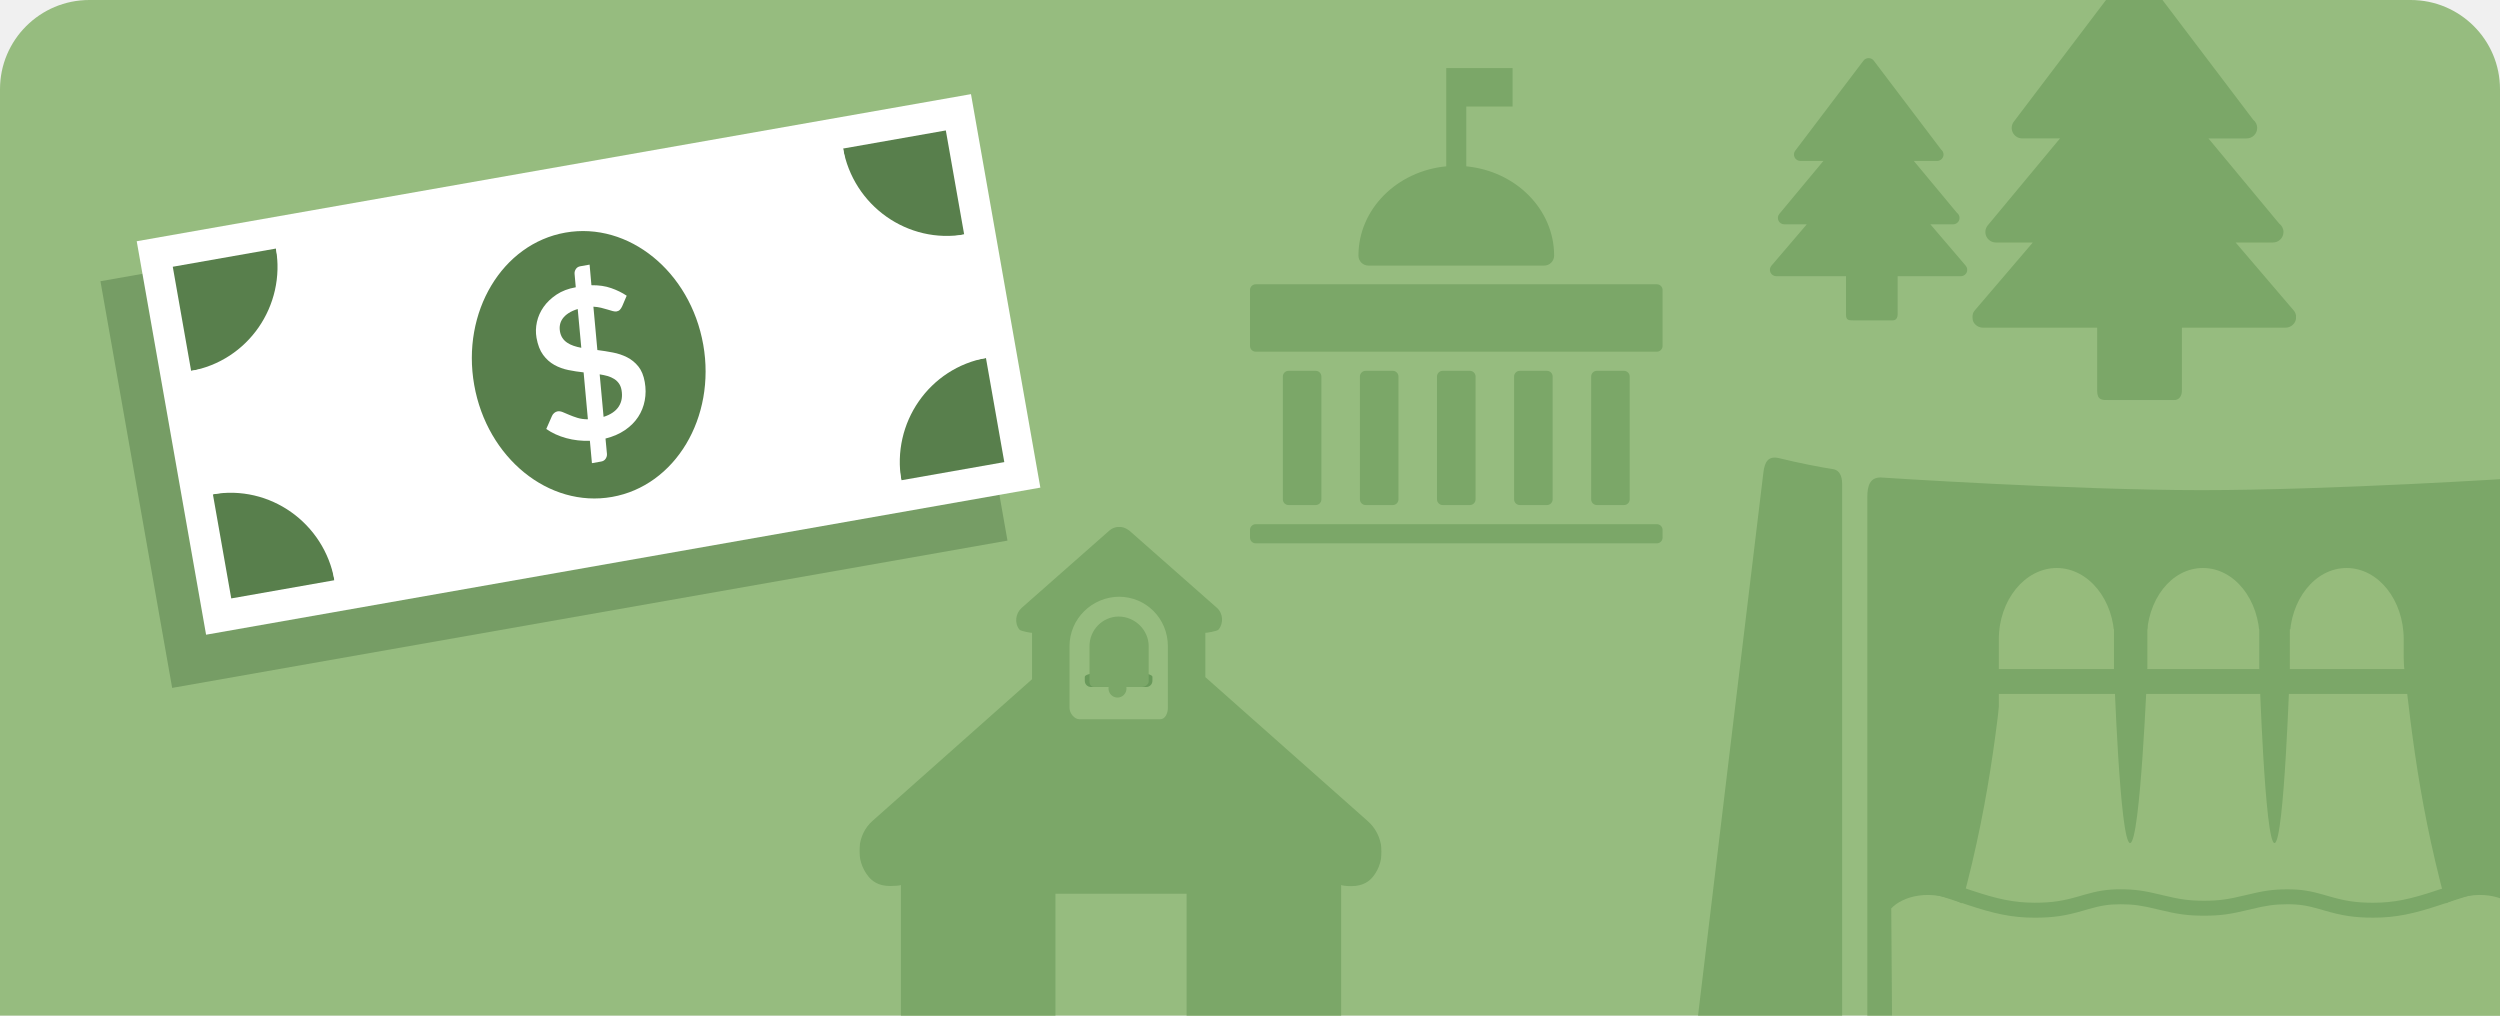
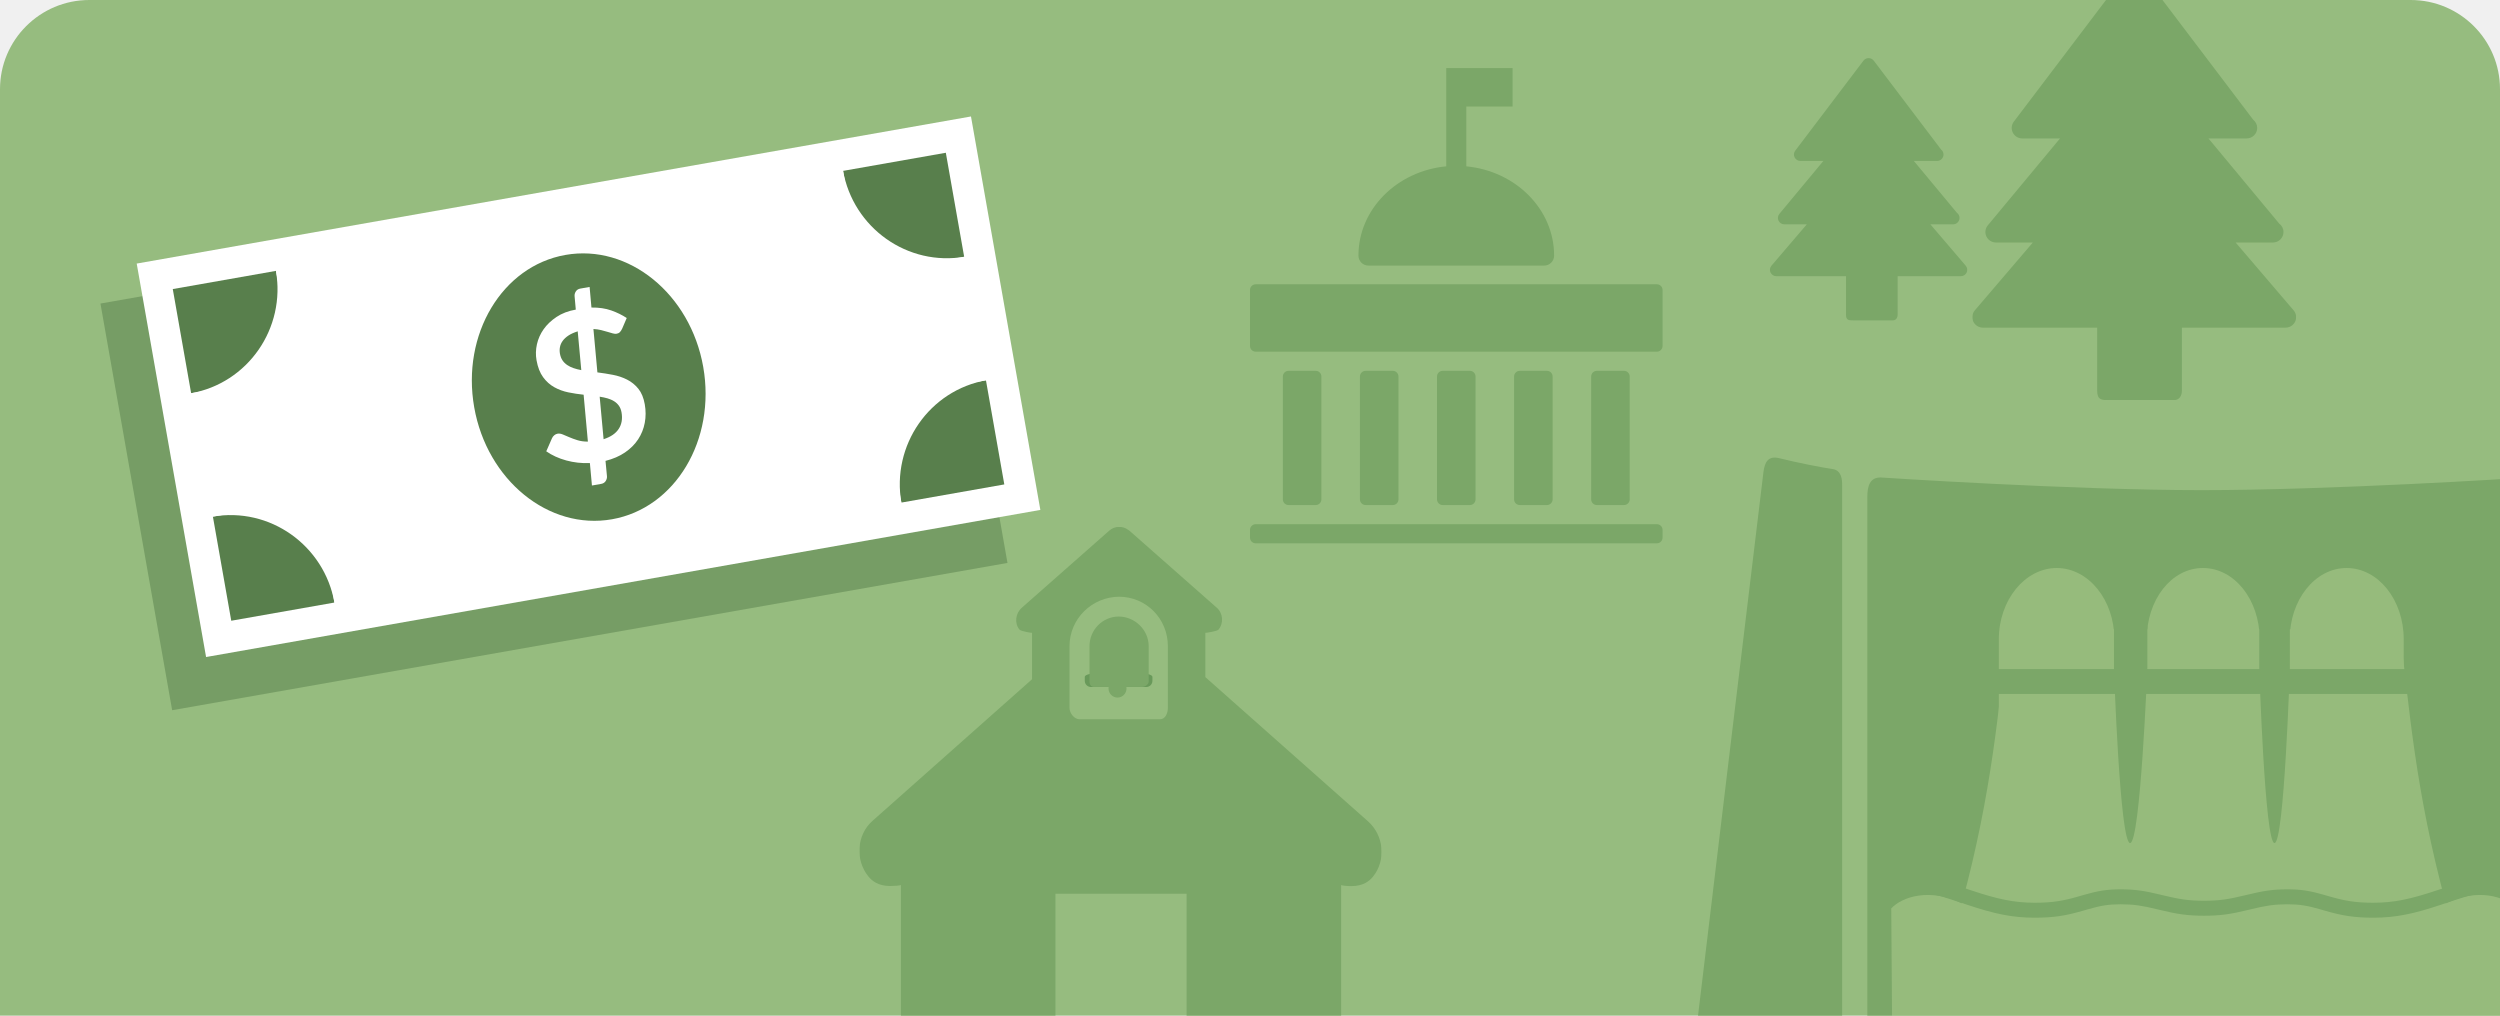
- <svg xmlns="http://www.w3.org/2000/svg" xmlns:xlink="http://www.w3.org/1999/xlink" width="224" height="91" viewBox="0 0 224 91">
+ <svg xmlns="http://www.w3.org/2000/svg" xmlns:xlink="http://www.w3.org/1999/xlink" width="224px" height="91px" viewBox="0 0 224 91" version="1.1">
  <defs>
-     <path d="M0 7.996C0 3.58 3.586 0 8.005 0h207.99C220.415 0 224 3.58 224 7.996V91H0V7.996z" id="a" />
-     <path id="c" d="M0 0h51v39.605H0z" />
-     <path id="e" d="M.084.283H29.1v38.564H.083z" />
-     <path id="g" d="M47.73 2.003H0V.12h47.73v1.883z" />
-     <path id="i" d="M.092 9.634V.157H9.48v9.477H.092z" />
-     <path id="k" d="M.025.157h9.348v9.466H.025V.157z" />
-     <path id="m" d="M.092.148v9.474H9.48V.148H.092z" />
-     <path id="o" d="M9.373.148v9.474H.006V.148h9.367z" />
-     <path id="q" d="M23.397 48.578H0V.078h46.793v48.5H23.397z" />
+     <path d="M0,7.996 C0,3.58 3.586,0 8.005,0 L215.995,0 C220.416,0 224,3.581 224,7.996 L224,91 L0,91 L0,7.996 Z" id="path-1" />
+     <rect id="path-3" x="0" y="0" width="51" height="39.605" />
+     <polygon id="path-5" points="0.084 0.283 29.099 0.283 29.099 38.847 0.084 38.847" />
+     <polygon id="path-7" points="47.729 2.003 0 2.003 0 0.12 47.729 0.12 47.729 2.003" />
+     <polygon id="path-9" points="0.092 9.634 0.092 0.157 9.48 0.157 9.48 9.634 0.092 9.634" />
+     <polygon id="path-11" points="0.025 0.157 9.373 0.157 9.373 9.623 0.025 9.623 0.025 0.157" />
+     <polygon id="path-13" points="0.092 0.148 0.092 9.622 9.48 9.622 9.48 0.148 0.092 0.148" />
+     <polygon id="path-15" points="9.373 0.148 9.373 9.622 0.006 9.622 0.006 0.148 9.373 0.148" />
+     <polygon id="path-17" points="23.397 48.578 0 48.578 0 0.079 46.793 0.079 46.793 48.578 23.397 48.578" />
  </defs>
-   <g fill="none" fill-rule="evenodd">
-     <mask id="b" fill="#fff">
-       <use xlink:href="#a" />
-     </mask>
-     <use fill="#96BC7F" xlink:href="#a" />
-     <g transform="translate(156 -3)" mask="url(#b)">
-       <mask id="d" fill="#fff">
-         <use xlink:href="#c" />
-       </mask>
-       <g mask="url(#d)">
-         <g transform="translate(20.634 .003)">
-           <mask id="f" fill="#fff">
-             <use xlink:href="#e" />
-           </mask>
-           <path d="M18.863 38.002v-5.648h9.288c.37 0 .707-.214.863-.546.154-.333.1-.725-.14-1.004l-5.194-6.078H27.016c.524 0 .95-.42.95-.942 0-.31-.153-.588-.39-.76l-6.333-7.623h3.38c.015.003.03.002.037 0 .526 0 .95-.42.95-.94 0-.298-.14-.563-.358-.736L15.352.658c-.177-.237-.46-.375-.758-.375s-.58.138-.758.375L3.806 13.895c-.218.284-.253.666-.092.985.16.32.49.52.85.52H7.94l-6.468 7.786c-.234.28-.284.67-.126 1 .155.33.49.54.858.54h3.3L.31 30.804c-.24.28-.293.67-.14 1.004.157.332.494.546.862.546h10.24v5.648c0 .845.42.845 1.066.845h5.82c.485 0 .705-.398.705-.845" fill="#7BA768" mask="url(#f)" />
-         </g>
-         <g transform="translate(0 40.064)">
-           <mask id="h" fill="#fff">
-             <use xlink:href="#g" />
-           </mask>
-           <path d="M.95.12C.423.12 0 .542 0 1.062s.424.94.95.94h45.83c.525 0 .95-.42.95-.94S47.304.12 46.78.12H.95z" fill="#69995A" mask="url(#h)" />
+   <g id="Home,-Level-2,-etc" stroke="none" stroke-width="1" fill="none" fill-rule="evenodd">
+     <g id="Home-Card-Art-Alt-03-2017" transform="translate(-389, -66)">
+       <g id="home-card-/-disbursements" transform="translate(389, 66)">
+         <g id="home-card-disbursements">
+           <g id="Rectangle-100-+-Bitmap">
+             <mask id="mask-2" fill="white">
+               <use xlink:href="#path-1" />
+             </mask>
+             <use id="Rectangle-103" fill="#96BC7F" xlink:href="#path-1" />
+             <g id="icon-/-trees" mask="url(#mask-2)">
+               <g transform="translate(156, -3)">
+                 <mask id="mask-4" fill="white">
+                   <use xlink:href="#path-3" />
+                 </mask>
+                 <g id="Rectangle" stroke="none" fill="none" />
+                 <g id="Page-1" stroke="none" stroke-width="1" fill="none" fill-rule="evenodd" mask="url(#mask-4)">
+                   <g id="Group-3" transform="translate(20.63448, 0.003434)">
+                     <mask id="mask-6" fill="white">
+                       <use xlink:href="#path-5" />
+                     </mask>
+                     <g id="Clip-2" />
+                     <path d="M18.863,38.002 L18.863,32.354 L28.151,32.354 C28.52,32.354 28.857,32.14 29.013,31.808 C29.167,31.475 29.113,31.083 28.874,30.804 L23.679,24.726 L26.98,24.726 C26.993,24.726 27.008,24.726 27.017,24.726 C27.541,24.726 27.966,24.305 27.966,23.784 C27.966,23.473 27.814,23.196 27.578,23.025 L21.244,15.401 L24.625,15.401 C24.639,15.403 24.654,15.402 24.661,15.401 C25.186,15.401 25.61,14.98 25.61,14.46 C25.61,14.162 25.471,13.897 25.252,13.724 L15.352,0.658 C15.175,0.421 14.893,0.283 14.594,0.283 C14.296,0.283 14.015,0.421 13.836,0.658 L3.805,13.895 C3.588,14.179 3.553,14.561 3.714,14.88 C3.875,15.2 4.203,15.401 4.563,15.401 L7.942,15.401 L1.474,23.186 C1.24,23.467 1.19,23.856 1.348,24.186 C1.503,24.515 1.839,24.726 2.206,24.726 L5.506,24.726 L0.31,30.804 C0.071,31.083 0.017,31.475 0.171,31.808 C0.327,32.14 0.664,32.354 1.032,32.354 L11.272,32.354 L11.272,38.002 C11.272,38.847 11.692,38.847 12.338,38.847 L18.158,38.847 C18.643,38.847 18.863,38.449 18.863,38.002" id="Fill-1" fill="#7BA768" mask="url(#mask-6)" />
+                   </g>
+                   <g id="Group-6" transform="translate(0, 40.06393)">
+                     <mask id="mask-8" fill="white">
+                       <use xlink:href="#path-7" />
+                     </mask>
+                     <g id="Clip-5" />
+                     <path d="M0.949,0.12 C0.424,0.12 -5.7318007e-05,0.542 -5.7318007e-05,1.062 C-5.7318007e-05,1.582 0.424,2.003 0.949,2.003 L46.78,2.003 C47.305,2.003 47.729,1.582 47.729,1.062 C47.729,0.542 47.305,0.12 46.78,0.12 L0.949,0.12 Z" id="Fill-4" fill="#69995A" mask="url(#mask-8)" />
+                   </g>
+                 </g>
+                 <path d="M14.028,31.191 L14.028,27.749 L19.687,27.749 C19.912,27.749 20.118,27.619 20.213,27.417 C20.306,27.214 20.273,26.975 20.128,26.805 L16.962,23.101 L18.974,23.101 C18.982,23.101 18.991,23.101 18.996,23.101 C19.316,23.101 19.574,22.844 19.574,22.527 C19.574,22.338 19.482,22.169 19.338,22.065 L15.479,17.42 L17.539,17.42 C17.547,17.421 17.556,17.42 17.561,17.42 C17.881,17.42 18.139,17.163 18.139,16.846 C18.139,16.665 18.055,16.503 17.921,16.397 L11.889,8.436 C11.78,8.291 11.609,8.207 11.427,8.207 C11.245,8.207 11.074,8.291 10.965,8.436 L4.852,16.502 C4.72,16.675 4.699,16.908 4.797,17.102 C4.895,17.297 5.095,17.42 5.314,17.42 L7.373,17.42 L3.432,22.163 C3.29,22.334 3.259,22.571 3.355,22.772 C3.45,22.973 3.654,23.101 3.878,23.101 L5.889,23.101 L2.723,26.805 C2.577,26.975 2.544,27.214 2.638,27.417 C2.733,27.619 2.939,27.749 3.163,27.749 L9.402,27.749 L9.402,31.191 C9.402,31.705 9.658,31.705 10.052,31.705 L13.598,31.705 C13.893,31.705 14.028,31.463 14.028,31.191" id="Fill-1-Copy" stroke="none" fill="#7BA768" fill-rule="evenodd" mask="url(#mask-4)" />
+               </g>
+             </g>
+             <rect id="Rectangle-4" fill="#769D65" mask="url(#mask-2)" transform="translate(49.63519, 38.81757) rotate(-10) translate(-49.63519, -38.81757) " x="11.635" y="20.318" width="76" height="37" />
+             <g id="icon-/-dollar" mask="url(#mask-2)">
+               <g transform="translate(52.77845, 35.17468) rotate(-10) translate(-52.77845, -35.17468) translate(14.77845, 16.64968)" id="dollar">
+                 <g>
+                   <polygon id="Fill-1" fill="#FFFFFF" points="2.878 33.091 73.213 33.091 73.213 2.915 2.878 2.915" />
+                   <polygon id="Fill-2" fill="#FFFFFF" points="0.093 35.901 75.997 35.901 75.997 0.104 0.093 0.104" />
+                   <g id="Group-17" transform="translate(2.786667, 2.757884)">
+                     <g id="Group-5">
+                       <mask id="mask-10" fill="white">
+                         <use xlink:href="#path-9" />
+                       </mask>
+                       <g id="Clip-4" />
+                       <path d="M9.48,0.12 C9.48,5.374 5.259,9.634 0.053,9.634 C-5.153,9.634 -9.373,5.374 -9.373,0.12 C-9.373,-5.135 -5.153,-9.394 0.053,-9.394 C5.259,-9.394 9.48,-5.135 9.48,0.12" id="Fill-3" fill="#587F4C" mask="url(#mask-10)" />
+                     </g>
+                     <path d="M45.688,15.279 C45.688,21.92 41.023,27.304 35.27,27.304 C29.516,27.304 24.851,21.92 24.851,15.279 C24.851,8.637 29.516,3.254 35.27,3.254 C41.023,3.254 45.688,8.637 45.688,15.279" id="Fill-6" fill="#587F4C" />
+                     <g id="Group-10" transform="translate(61.05333, 0)">
+                       <mask id="mask-12" fill="white">
+                         <use xlink:href="#path-11" />
+                       </mask>
+                       <g id="Clip-9" />
+                       <path d="M18.877,0.108 C18.877,5.363 14.657,9.623 9.451,9.623 C4.245,9.623 0.025,5.363 0.025,0.108 C0.025,-5.146 4.245,-9.406 9.451,-9.406 C14.657,-9.406 18.877,-5.146 18.877,0.108" id="Fill-8" fill="#587F4C" mask="url(#mask-12)" />
+                     </g>
+                     <g id="Group-13" transform="translate(0, 20.71098)">
+                       <mask id="mask-14" fill="white">
+                         <use xlink:href="#path-13" />
+                       </mask>
+                       <g id="Clip-12" />
+                       <path d="M9.48,9.663 C9.48,14.917 5.259,19.177 0.053,19.177 C-5.153,19.177 -9.373,14.917 -9.373,9.663 C-9.373,4.408 -5.153,0.148 0.053,0.148 C5.259,0.148 9.48,4.408 9.48,9.663" id="Fill-11" fill="#587F4C" mask="url(#mask-14)" />
+                     </g>
+                     <g id="Group-16" transform="translate(61.05333, 20.71098)">
+                       <mask id="mask-16" fill="white">
+                         <use xlink:href="#path-15" />
+                       </mask>
+                       <g id="Clip-15" />
+                       <path d="M18.859,9.663 C18.859,14.917 14.639,19.177 9.432,19.177 C4.226,19.177 0.006,14.917 0.006,9.663 C0.006,4.408 4.226,0.148 9.432,0.148 C14.639,0.148 18.859,4.408 18.859,9.663" id="Fill-14" fill="#587F4C" mask="url(#mask-16)" />
+                     </g>
+                   </g>
+                   <path d="M40.558,20.78 C40.558,20.543 40.516,20.334 40.432,20.156 C40.348,19.978 40.231,19.82 40.079,19.682 C39.927,19.544 39.749,19.425 39.544,19.325 C39.339,19.225 39.116,19.134 38.874,19.053 L38.558,22.865 C39.215,22.777 39.713,22.553 40.051,22.193 C40.389,21.834 40.558,21.362 40.558,20.78 L40.558,20.78 Z M36.037,14.637 C36.037,14.876 36.077,15.085 36.158,15.267 C36.238,15.449 36.352,15.61 36.497,15.751 C36.643,15.892 36.815,16.017 37.014,16.127 C37.212,16.236 37.429,16.335 37.665,16.422 L37.953,12.946 C37.612,12.99 37.321,13.064 37.079,13.167 C36.837,13.271 36.638,13.397 36.483,13.548 C36.328,13.698 36.215,13.866 36.144,14.05 C36.072,14.235 36.037,14.431 36.037,14.637 L36.037,14.637 Z M36.977,24.761 C36.251,24.661 35.57,24.461 34.934,24.16 C34.299,23.86 33.758,23.488 33.311,23.043 L34.018,21.981 C34.08,21.887 34.163,21.81 34.265,21.751 C34.367,21.691 34.474,21.662 34.586,21.662 C34.722,21.662 34.868,21.71 35.023,21.807 C35.178,21.904 35.355,22.018 35.553,22.15 C35.751,22.281 35.978,22.413 36.232,22.544 C36.486,22.676 36.787,22.773 37.135,22.835 L37.488,18.629 C37.048,18.503 36.612,18.356 36.181,18.186 C35.75,18.016 35.363,17.792 35.018,17.512 C34.674,17.233 34.396,16.88 34.186,16.452 C33.975,16.025 33.869,15.491 33.869,14.851 C33.869,14.373 33.964,13.907 34.153,13.452 C34.342,12.996 34.617,12.589 34.976,12.231 C35.336,11.873 35.78,11.578 36.307,11.346 C36.834,11.113 37.438,10.997 38.121,10.997 L38.223,9.801 C38.235,9.65 38.297,9.514 38.409,9.394 C38.521,9.273 38.666,9.213 38.846,9.213 L39.693,9.213 L39.535,11.059 C40.192,11.166 40.759,11.353 41.237,11.622 C41.714,11.892 42.13,12.195 42.484,12.533 L41.925,13.388 C41.838,13.513 41.752,13.607 41.665,13.669 C41.578,13.732 41.473,13.763 41.349,13.763 C41.256,13.763 41.145,13.734 41.018,13.674 C40.891,13.614 40.745,13.542 40.581,13.458 C40.417,13.374 40.235,13.287 40.037,13.2 C39.839,13.112 39.618,13.04 39.376,12.984 L39.051,16.873 C39.497,17.011 39.939,17.163 40.377,17.329 C40.814,17.495 41.208,17.709 41.558,17.972 C41.908,18.235 42.192,18.562 42.409,18.953 C42.626,19.344 42.735,19.834 42.735,20.423 C42.735,21.005 42.639,21.551 42.446,22.061 C42.254,22.572 41.973,23.022 41.605,23.414 C41.235,23.805 40.781,24.123 40.242,24.367 C39.702,24.611 39.085,24.758 38.39,24.808 L38.279,26.188 C38.266,26.333 38.204,26.465 38.093,26.587 C37.981,26.71 37.835,26.771 37.656,26.771 L36.809,26.771 L36.977,24.761 Z" id="Fill-18" fill="#FFFFFF" />
+                 </g>
+               </g>
+             </g>
+             <g id="icon-/-dam" mask="url(#mask-2)">
+               <g transform="translate(152, 41)" id="Page-1">
+                 <g>
+                   <path d="M1.244,52.865 L11.813,52.865 C12.497,52.865 13.056,52.114 13.056,51.194 L13.056,2.471 C13.056,2.026 13.033,1.135 12.186,1.024 C11.406,0.921 8.983,0.448 7.438,0.059 C6.407,-0.201 6.112,0.43 6.002,1.321 C5.452,5.761 0,51.194 0,51.194 C0,52.114 0.56,52.865 1.244,52.865" id="Fill-1" fill="#7BA768" />
+                   <path d="M15.313,51.136 L15.313,3.511 C15.313,2.56 15.537,1.766 16.514,1.782 C16.514,1.782 33.707,2.917 45.265,2.917 C56.823,2.917 73.671,1.846 74.421,1.782 C75.467,1.692 75.622,2.323 75.622,2.805 L75.622,51.136 C75.622,52.087 75.082,52.866 74.421,52.866 L16.514,52.866 C15.853,52.866 15.313,52.087 15.313,51.136" id="Fill-3" fill="#7BA768" />
+                   <path d="M63.355,28.452 C63.355,31.978 61.092,34.836 58.257,34.836 C55.422,34.836 53.159,31.978 53.159,28.452 L53.159,16.278 C53.159,12.753 55.422,9.894 58.257,9.894 C61.092,9.894 63.373,12.753 63.373,16.278 L63.355,28.452 Z" id="Fill-6" fill="#96BB7C" />
+                   <path d="M50.415,28.452 C50.415,31.978 48.217,34.836 45.382,34.836 C42.546,34.836 40.348,31.978 40.348,28.452 L40.348,16.278 C40.348,12.753 42.546,9.894 45.382,9.894 C48.217,9.894 50.465,12.753 50.465,16.278 L50.415,28.452 Z" id="Fill-8" fill="#96BB7C" />
+                   <path d="M37.475,28.452 C37.475,31.978 35.121,34.836 32.285,34.836 C29.45,34.836 27.095,31.978 27.095,28.452 L27.095,16.278 C27.095,12.753 29.45,9.894 32.285,9.894 C35.121,9.894 37.447,12.753 37.447,16.278 L37.475,28.452 Z" id="Fill-10" fill="#96BB7C" />
+                   <path d="M17.531,50.572 L17.456,40.393 C18.451,39.326 20.954,38.547 23.787,39.939 C26.512,29.862 27.064,22.514 27.911,15.388 L63.024,15.388 C63.871,22.514 64.423,29.862 67.148,39.939 C69.981,38.547 72.484,39.326 73.479,40.393 L73.404,50.572 L17.531,50.572 Z" id="Fill-12" fill="#96BB7C" />
+                   <path d="M53.171,18.853 C53.171,18.853 52.669,34.539 51.796,34.539 C50.923,34.539 50.43,18.853 50.43,18.853 L50.43,15.067 L53.171,15.067 L53.171,18.853 Z" id="Fill-14" fill="#7BA768" />
+                   <path d="M40.403,18.853 C40.403,18.853 39.779,34.539 38.855,34.539 C37.932,34.539 37.411,18.853 37.411,18.853 L37.411,15.067 L40.403,15.067 L40.403,18.853 Z" id="Fill-16" fill="#7BA768" />
+                   <polygon id="Stroke-18" fill="#7BA768" fill-rule="nonzero" points="68.178 18.951 22.678 18.951 22.678 21.177 68.178 21.177" />
+                   <path d="M69.941,37.737 C68.98,37.897 68.827,37.944 66.303,38.788 C64.005,39.556 62.508,39.885 60.663,39.885 C59.061,39.885 58.112,39.723 56.687,39.31 C56.65,39.3 56.345,39.21 56.254,39.184 C55.02,38.828 54.19,38.683 52.966,38.683 C51.659,38.683 50.809,38.816 49.356,39.169 C49.263,39.191 49.263,39.191 49.17,39.214 C47.669,39.579 46.846,39.707 45.48,39.707 C44.114,39.707 43.291,39.579 41.79,39.214 C41.697,39.191 41.697,39.191 41.604,39.169 C40.152,38.816 39.302,38.683 37.995,38.683 C36.77,38.683 35.941,38.828 34.706,39.184 C34.616,39.21 34.31,39.3 34.274,39.31 C32.848,39.723 31.899,39.885 30.298,39.885 C28.453,39.885 26.955,39.556 24.658,38.788 C22.133,37.944 21.981,37.897 21.02,37.737 C20.657,37.677 20.315,37.924 20.255,38.289 C20.195,38.655 20.44,39 20.803,39.061 C21.661,39.204 21.811,39.25 24.239,40.061 C26.66,40.871 28.28,41.226 30.298,41.226 C32.038,41.226 33.106,41.045 34.641,40.599 C34.68,40.588 34.984,40.499 35.072,40.474 C36.198,40.149 36.912,40.024 37.995,40.024 C39.177,40.024 39.933,40.142 41.292,40.473 C41.385,40.495 41.385,40.495 41.478,40.518 C43.072,40.906 43.99,41.049 45.48,41.049 C46.971,41.049 47.888,40.906 49.483,40.518 C49.576,40.495 49.576,40.495 49.668,40.473 C51.027,40.142 51.783,40.024 52.966,40.024 C54.049,40.024 54.763,40.149 55.888,40.474 C55.976,40.499 56.281,40.588 56.319,40.599 C57.855,41.045 58.923,41.226 60.663,41.226 C62.681,41.226 64.3,40.871 66.722,40.061 C69.15,39.25 69.299,39.204 70.158,39.061 C70.52,39 70.766,38.655 70.706,38.289 C70.646,37.924 70.303,37.677 69.941,37.737 Z" id="Stroke-20" fill="#7BA768" fill-rule="nonzero" />
+                   <path d="M89.691,52.865 L79.122,52.865 C78.438,52.865 77.879,52.114 77.879,51.194 L77.879,2.471 C77.879,2.026 77.902,1.135 78.748,1.024 C79.529,0.921 81.952,0.448 83.497,0.059 C84.528,-0.201 84.823,0.43 84.933,1.321 C85.483,5.761 90.935,51.194 90.935,51.194 C90.935,52.114 90.375,52.865 89.691,52.865" id="Fill-22" fill="#7BA768" />
+                 </g>
+               </g>
+             </g>
+             <g id="icon-/-schoolhouse" mask="url(#mask-2)">
+               <g transform="translate(77, 46.78571)" id="Page-1">
+                 <g>
+                   <g id="Group-3" transform="translate(0, 0.343422)">
+                     <mask id="mask-18" fill="white">
+                       <use xlink:href="#path-17" />
+                     </mask>
+                     <g id="Clip-2" />
+                     <path d="M18.828,10.772 C18.828,8.3 20.857,6.336 23.313,6.336 L23.245,6.336 C25.7,6.336 27.641,8.3 27.641,10.772 L27.641,16.298 C27.641,16.775 27.409,17.319 26.934,17.319 L19.732,17.319 C19.257,17.319 18.828,16.775 18.828,16.298 L18.828,10.772 Z M45.563,26.452 L30.998,13.539 L30.998,9.569 C30.998,9.596 32.058,9.434 32.181,9.282 C32.657,8.697 32.587,7.817 32.024,7.322 L24.177,0.403 C24.151,0.379 24.118,0.361 24.084,0.346 C23.595,-0.03 22.869,-0.008 22.403,0.403 L14.556,7.322 C13.993,7.817 13.868,8.697 14.343,9.282 C14.467,9.434 15.471,9.596 15.471,9.569 L15.471,13.731 L1.184,26.412 C-0.244,27.669 -0.395,29.921 0.812,31.406 C1.125,31.79 1.678,32.257 2.759,32.257 C3.104,32.257 3.721,32.22 3.721,32.155 L3.721,45.959 C3.721,47.385 4.965,48.578 6.347,48.578 L16.662,48.578 C17.204,48.578 17.569,48.098 17.569,47.548 L17.569,32.948 L29.319,32.948 L29.319,47.548 C29.319,48.098 29.6,48.578 30.141,48.578 L40.456,48.578 C41.839,48.578 43.168,47.385 43.168,45.959 L43.168,32.155 C43.168,32.221 43.727,32.267 44.072,32.267 C45.154,32.267 45.701,31.81 46.014,31.426 C47.221,29.941 46.991,27.709 45.563,26.452 L45.563,26.452 Z" id="Fill-1" fill="#7BA768" mask="url(#mask-18)" />
+                   </g>
+                   <path d="M26.257,14.218 L26.257,13.862 C26.257,13.224 20.196,13.224 20.196,13.862 L20.196,14.218 C20.196,14.521 20.443,14.769 20.743,14.769 L25.71,14.769 C26.011,14.769 26.257,14.521 26.257,14.218" id="Fill-4" fill="#69995A" />
+                   <path d="M23.227,8.456 L23.243,8.456 C21.791,8.456 20.619,9.652 20.619,11.114 L20.619,14.27 C20.619,14.552 20.76,14.766 21.041,14.766 L22.334,14.766 C22.328,14.766 22.322,14.857 22.322,14.901 C22.322,15.349 22.683,15.717 23.129,15.717 C23.575,15.717 23.936,15.347 23.936,14.899 C23.936,14.855 23.93,14.766 23.924,14.766 L25.301,14.766 C25.581,14.766 25.923,14.552 25.923,14.27 L25.923,11.114 C25.923,9.652 24.679,8.456 23.227,8.456" id="Fill-6" fill="#7BA768" />
+                 </g>
+               </g>
+             </g>
+             <g id="icon-/-capital-green" mask="url(#mask-2)">
+               <g transform="translate(112, 6)" id="capitol-bldg">
+                 <g>
+                   <path d="M19.701,39.253 L17.265,39.253 C16.985,39.253 16.756,39.024 16.756,38.744 L16.756,27.734 C16.756,27.454 16.985,27.225 17.265,27.225 L19.701,27.225 C19.981,27.225 20.209,27.454 20.209,27.734 L20.209,38.744 C20.209,39.024 19.981,39.253 19.701,39.253" id="Fill-1" fill="#7BA768" />
+                   <path d="M19.381,8.903 L19.381,3.548 L23.526,3.548 L23.526,0.098 L17.583,0.098 L17.583,8.903 C13.177,9.325 9.717,12.731 9.717,16.906 C9.717,17.399 10.119,17.798 10.616,17.798 L26.35,17.798 C26.847,17.798 27.249,17.399 27.249,16.906 C27.249,12.731 23.789,9.325 19.381,8.903" id="Fill-3" fill="#7BA768" />
+                   <path d="M33.513,39.253 L31.077,39.253 C30.797,39.253 30.569,39.024 30.569,38.744 L30.569,27.734 C30.569,27.454 30.797,27.225 31.077,27.225 L33.513,27.225 C33.793,27.225 34.021,27.454 34.021,27.734 L34.021,38.744 C34.021,39.024 33.793,39.253 33.513,39.253" id="Fill-6" fill="#7BA768" />
+                   <path d="M26.607,39.253 L24.171,39.253 C23.891,39.253 23.662,39.024 23.662,38.744 L23.662,27.734 C23.662,27.454 23.891,27.225 24.171,27.225 L26.607,27.225 C26.887,27.225 27.115,27.454 27.115,27.734 L27.115,38.744 C27.115,39.024 26.887,39.253 26.607,39.253" id="Fill-8" fill="#7BA768" />
+                   <path d="M12.795,39.253 L10.359,39.253 C10.079,39.253 9.85,39.024 9.85,38.744 L9.85,27.734 C9.85,27.454 10.079,27.225 10.359,27.225 L12.795,27.225 C13.074,27.225 13.303,27.454 13.303,27.734 L13.303,38.744 C13.303,39.024 13.074,39.253 12.795,39.253" id="Fill-10" fill="#7BA768" />
+                   <path d="M5.889,39.253 L3.453,39.253 C3.173,39.253 2.944,39.024 2.944,38.744 L2.944,27.734 C2.944,27.454 3.173,27.225 3.453,27.225 L5.889,27.225 C6.168,27.225 6.397,27.454 6.397,27.734 L6.397,38.744 C6.397,39.024 6.168,39.253 5.889,39.253" id="Fill-12" fill="#7BA768" />
+                   <path d="M0,25.001 L0,19.982 C0,19.702 0.229,19.472 0.509,19.472 L36.457,19.472 C36.737,19.472 36.966,19.702 36.966,19.982 L36.966,25.001 C36.966,25.281 36.737,25.51 36.457,25.51 L0.509,25.51 C0.229,25.51 0,25.281 0,25.001" id="Fill-14" fill="#7BA768" />
+                   <path d="M0,42.173 L0,41.477 C0,41.197 0.229,40.968 0.509,40.968 L36.457,40.968 C36.737,40.968 36.966,41.197 36.966,41.477 L36.966,42.173 C36.966,42.453 36.737,42.682 36.457,42.682 L0.509,42.682 C0.229,42.682 0,42.453 0,42.173" id="Fill-16" fill="#7BA768" />
+                 </g>
+               </g>
+             </g>
+           </g>
        </g>
      </g>
-       <path d="M14.028 31.19v-3.44h5.66c.224 0 .43-.13.525-.333.093-.203.06-.442-.085-.612L16.962 23.1h2.034c.32 0 .578-.256.578-.573 0-.19-.092-.358-.236-.462l-3.86-4.645h2.083c.32 0 .58-.257.58-.574 0-.18-.085-.343-.22-.45l-6.03-7.96c-.11-.145-.28-.23-.463-.23-.182 0-.353.085-.462.23l-6.113 8.066c-.132.173-.153.406-.055.6.098.195.298.318.517.318h2.06L3.43 22.163c-.142.17-.173.408-.077.61.095.2.3.328.523.328h2.01l-3.165 3.705c-.146.17-.18.41-.085.612.095.202.3.332.525.332h6.24v3.44c0 .515.255.515.65.515h3.545c.295 0 .43-.242.43-.514" fill="#7BA768" mask="url(#d)" />
-     </g>
-     <path fill="#769D65" mask="url(#b)" transform="rotate(-10 49.635 36.818)" d="M11.635 18.318h76v37h-76z" />
-     <g mask="url(#b)">
-       <path fill="#FFF" d="M20.72 53.618l69.266-12.213-5.24-29.718L15.48 23.9" />
-       <path fill="#FFF" d="M18.465 56.87l74.75-13.18L87 8.435l-74.75 13.18" />
-       <g transform="rotate(-10 143.48 -75.914)">
-         <mask id="j" fill="#fff">
-           <use xlink:href="#i" />
-         </mask>
-         <path d="M9.48.12c0 5.254-4.22 9.514-9.427 9.514-5.206 0-9.426-4.26-9.426-9.514 0-5.255 4.22-9.514 9.426-9.514S9.48-5.134 9.48.12" fill="#587F4C" mask="url(#j)" />
-       </g>
-       <path d="M63.01 30.875c1.152 6.54-2.507 12.652-8.173 13.65-5.666 1-11.195-3.492-12.348-10.032-1.154-6.54 2.505-12.652 8.17-13.652 5.667-.998 11.196 3.494 12.35 10.035" fill="#587F4C" />
-       <g transform="rotate(-10 112.954 -424.836)">
-         <mask id="l" fill="#fff">
-           <use xlink:href="#k" />
-         </mask>
-         <path d="M18.877.108c0 5.255-4.22 9.515-9.426 9.515C4.246 9.623.026 5.363.026.108c0-5.254 4.22-9.514 9.426-9.514 5.207 0 9.427 4.26 9.427 9.514" fill="#587F4C" mask="url(#l)" />
-       </g>
-       <g transform="rotate(-10 261.844 -86.27)">
-         <mask id="n" fill="#fff">
-           <use xlink:href="#m" />
-         </mask>
-         <path d="M9.48 9.663c0 5.254-4.22 9.514-9.427 9.514-5.206 0-9.426-4.26-9.426-9.514 0-5.255 4.22-9.515 9.426-9.515S9.48 4.408 9.48 9.663" fill="#587F4C" mask="url(#n)" />
-       </g>
-       <g transform="rotate(-10 231.318 -435.19)">
-         <mask id="p" fill="#fff">
-           <use xlink:href="#o" />
-         </mask>
-         <path d="M18.86 9.663c0 5.254-4.22 9.514-9.428 9.514-5.206 0-9.426-4.26-9.426-9.514 0-5.255 4.22-9.515 9.426-9.515 5.207 0 9.427 4.26 9.427 9.515" fill="#587F4C" mask="url(#p)" />
-       </g>
-       <path d="M55.69 34.952c-.042-.235-.12-.432-.233-.593-.114-.163-.257-.298-.43-.407-.174-.11-.37-.195-.59-.26-.218-.06-.454-.112-.706-.15l.35 3.81c.633-.202 1.085-.51 1.355-.922.27-.412.355-.905.254-1.478zm-5.52-5.265c.04.235.118.434.228.6.11.164.25.303.42.417.167.113.358.206.573.28.215.073.446.133.693.178l-.32-3.473c-.328.1-.602.224-.822.368-.22.144-.393.303-.52.478-.126.175-.208.36-.246.554-.04.195-.04.394-.004.597zm2.684 9.807c-.733.028-1.438-.052-2.116-.237-.678-.186-1.276-.458-1.793-.82l.512-1.167c.045-.104.113-.194.203-.27.09-.076.19-.124.3-.144.135-.023.287 0 .457.068.17.07.363.15.58.245.22.094.465.184.74.27.272.085.585.13.938.13l-.383-4.204c-.455-.047-.91-.117-1.364-.21-.454-.09-.874-.245-1.262-.46-.387-.216-.722-.516-1.004-.9-.282-.384-.478-.892-.59-1.523-.082-.47-.07-.945.037-1.427.106-.48.306-.93.598-1.344.292-.415.677-.783 1.156-1.104.48-.32 1.054-.54 1.726-.658l-.107-1.195c-.014-.152.024-.296.113-.434.09-.137.222-.222.4-.253l.833-.147.163 1.846c.666-.01 1.258.077 1.775.26.517.18.978.408 1.385.68l-.4.938c-.065.138-.134.246-.21.322-.073.077-.172.126-.294.148-.092.016-.206.006-.34-.03-.137-.037-.293-.083-.47-.138-.176-.054-.37-.107-.58-.16-.21-.05-.44-.084-.688-.097l.355 3.885c.463.058.925.13 1.384.22.46.086.886.23 1.276.427.39.198.727.47 1.01.82.28.346.473.81.575 1.39.102.573.102 1.127 0 1.663-.1.536-.298 1.03-.593 1.478-.295.45-.688.84-1.177 1.175-.49.334-1.07.587-1.746.757l.13 1.378c.012.144-.026.286-.114.426-.09.138-.222.224-.4.255l-.832.147-.184-2.008z" fill="#FFF" />
-     </g>
-     <g mask="url(#b)">
-       <path d="M153.244 93.865h10.57c.683 0 1.242-.75 1.242-1.67V43.47c0-.444-.023-1.335-.87-1.446-.78-.103-3.203-.576-4.748-.965-1.03-.26-1.326.37-1.436 1.26-.55 4.44-6.002 49.874-6.002 49.874 0 .92.56 1.67 1.244 1.67M167.313 92.136V44.51c0-.95.224-1.744 1.2-1.728 0 0 17.194 1.135 28.752 1.135s28.406-1.07 29.156-1.135c1.047-.09 1.202.54 1.202 1.023v48.33c0 .952-.54 1.73-1.2 1.73h-57.908c-.66 0-1.2-.778-1.2-1.73" fill="#7BA768" />
-       <path d="M215.355 69.452c0 3.526-2.263 6.384-5.098 6.384s-5.098-2.858-5.098-6.384V57.278c0-3.525 2.262-6.384 5.097-6.384 2.835 0 5.116 2.86 5.116 6.384l-.018 12.174zM202.415 69.452c0 3.526-2.198 6.384-5.033 6.384-2.836 0-5.034-2.858-5.034-6.384V57.278c0-3.525 2.198-6.384 5.034-6.384 2.835 0 5.083 2.86 5.083 6.384l-.05 12.174zM189.475 69.452c0 3.526-2.354 6.384-5.19 6.384-2.835 0-5.19-2.858-5.19-6.384V57.278c0-3.525 2.355-6.384 5.19-6.384 2.836 0 5.162 2.86 5.162 6.384l.028 12.174z" fill="#96BB7C" />
-       <path d="M169.53 91.572l-.074-10.18c.995-1.066 3.498-1.845 6.33-.453 2.726-10.078 3.278-17.426 4.125-24.552h35.114c.847 7.126 1.4 14.474 4.124 24.55 2.833-1.39 5.336-.612 6.33.455l-.074 10.18H169.53z" fill="#96BB7C" />
-       <path d="M205.17 59.853s-.5 15.686-1.374 15.686c-.873 0-1.366-15.687-1.366-15.687v-3.786h2.74v3.786zM192.403 59.853s-.624 15.686-1.548 15.686c-.923 0-1.444-15.687-1.444-15.687v-3.786h2.993v3.786z" fill="#7BA768" />
-       <path fill="#7BA768" fill-rule="nonzero" d="M220.178 59.95h-45.5v2.227h45.5M221.94 78.737c-.96.16-1.113.207-3.637 1.05-2.298.77-3.795 1.098-5.64 1.098-1.602 0-2.55-.162-3.976-.575l-.433-.126c-1.234-.356-2.064-.5-3.288-.5-1.307 0-2.157.132-3.61.485-.093.02-.093.02-.186.044-1.5.365-2.324.493-3.69.493s-2.19-.128-3.69-.493l-.186-.045c-1.452-.354-2.302-.487-3.61-.487-1.224 0-2.053.145-3.288.5l-.432.127c-1.426.413-2.375.575-3.976.575-1.845 0-3.343-.33-5.64-1.097-2.525-.844-2.677-.89-3.638-1.05-.363-.06-.705.186-.765.55-.06.367.185.712.548.773.858.144 1.008.19 3.436 1 2.42.81 4.04 1.166 6.058 1.166 1.74 0 2.808-.18 4.343-.627l.432-.126c1.126-.325 1.84-.45 2.923-.45 1.182 0 1.938.118 3.297.45.093.02.093.02.186.044 1.594.388 2.512.53 4.002.53 1.49 0 2.408-.142 4.003-.53l.185-.045c1.36-.33 2.115-.45 3.298-.45 1.083 0 1.797.126 2.922.45l.43.126c1.537.445 2.605.626 4.345.626 2.018 0 3.637-.355 6.06-1.165 2.427-.81 2.576-.856 3.435-1 .362-.06.608-.405.548-.77-.06-.366-.403-.613-.765-.553z" />
-       <path d="M241.69 93.865h-10.568c-.684 0-1.243-.75-1.243-1.67V43.47c0-.444.022-1.335.868-1.446.78-.103 3.204-.576 4.75-.965 1.03-.26 1.325.37 1.435 1.26.55 4.44 6.002 49.874 6.002 49.874 0 .92-.56 1.67-1.244 1.67" fill="#7BA768" />
-     </g>
-     <g mask="url(#b)">
-       <g transform="translate(77 47.13)">
-         <mask id="r" fill="#fff">
-           <use xlink:href="#q" />
-         </mask>
-         <path d="M18.828 10.772c0-2.472 2.03-4.436 4.485-4.436h-.068c2.455 0 4.396 1.964 4.396 4.436v5.526c0 .477-.23 1.02-.706 1.02h-7.202c-.475 0-.904-.543-.904-1.02v-5.526zm26.735 15.68L30.998 13.54V9.57c0 .026 1.06-.136 1.183-.288.477-.585.407-1.465-.156-1.96L24.177.402c-.026-.023-.06-.04-.093-.056-.49-.376-1.215-.354-1.68.057l-7.848 6.92c-.563.494-.688 1.374-.213 1.96.124.15 1.128.313 1.128.286v4.16L1.185 26.413c-1.428 1.257-1.58 3.51-.372 4.994.313.384.866.85 1.947.85.344 0 .96-.036.96-.1v13.803c0 1.425 1.245 2.618 2.627 2.618h10.315c.542 0 .907-.48.907-1.03v-14.6h11.75v14.6c0 .55.28 1.03.82 1.03h10.316c1.383 0 2.712-1.193 2.712-2.62V32.156c0 .066.56.112.904.112 1.082 0 1.63-.457 1.942-.84 1.207-1.486.977-3.718-.45-4.975z" fill="#7BA768" mask="url(#r)" />
-       </g>
-       <path d="M103.257 61.004v-.356c0-.638-6.06-.638-6.06 0v.356c0 .303.246.55.546.55h4.967c.3 0 .547-.247.547-.55" fill="#69995A" />
-       <path d="M100.227 55.242h.016c-1.452 0-2.624 1.196-2.624 2.658v3.155c0 .283.14.497.42.497h1.294c-.006 0-.012.09-.012.134 0 .45.36.817.807.817.445 0 .806-.37.806-.82 0-.042-.006-.13-.012-.13h1.377c.28 0 .623-.215.623-.498V57.9c0-1.462-1.244-2.658-2.696-2.658" fill="#7BA768" />
-     </g>
-     <g fill="#7BA768" mask="url(#b)">
-       <path d="M131.7 45.253h-2.435c-.28 0-.51-.23-.51-.51v-11.01c0-.28.23-.508.51-.508h2.436c.28 0 .51.23.51.51v11.01c0 .28-.23.508-.51.508M131.38 14.903V9.548h4.146v-3.45h-5.943v8.805c-4.406.422-7.866 3.828-7.866 8.003 0 .493.402.892.9.892h15.733c.497 0 .9-.4.9-.892 0-4.175-3.46-7.58-7.87-8.003M145.513 45.253h-2.436c-.28 0-.508-.23-.508-.51v-11.01c0-.28.227-.508.507-.508h2.436c.28 0 .508.23.508.51v11.01c0 .28-.227.508-.507.508M138.607 45.253h-2.436c-.28 0-.508-.23-.508-.51v-11.01c0-.28.23-.508.51-.508h2.435c.28 0 .508.23.508.51v11.01c0 .28-.228.508-.508.508M124.795 45.253h-2.436c-.28 0-.51-.23-.51-.51v-11.01c0-.28.23-.508.51-.508h2.435c.28 0 .508.23.508.51v11.01c0 .28-.23.508-.508.508M117.89 45.253h-2.437c-.28 0-.51-.23-.51-.51v-11.01c0-.28.23-.508.51-.508h2.436c.278 0 .507.23.507.51v11.01c0 .28-.23.508-.508.508M112 31v-5.018c0-.28.23-.51.51-.51h35.947c.28 0 .51.23.51.51v5.02c0 .28-.23.508-.51.508H112.51c-.28 0-.51-.23-.51-.51M112 48.173v-.696c0-.28.23-.51.51-.51h35.947c.28 0 .51.23.51.51v.696c0 .28-.23.51-.51.51H112.51c-.28 0-.51-.23-.51-.51" />
    </g>
  </g>
</svg>
